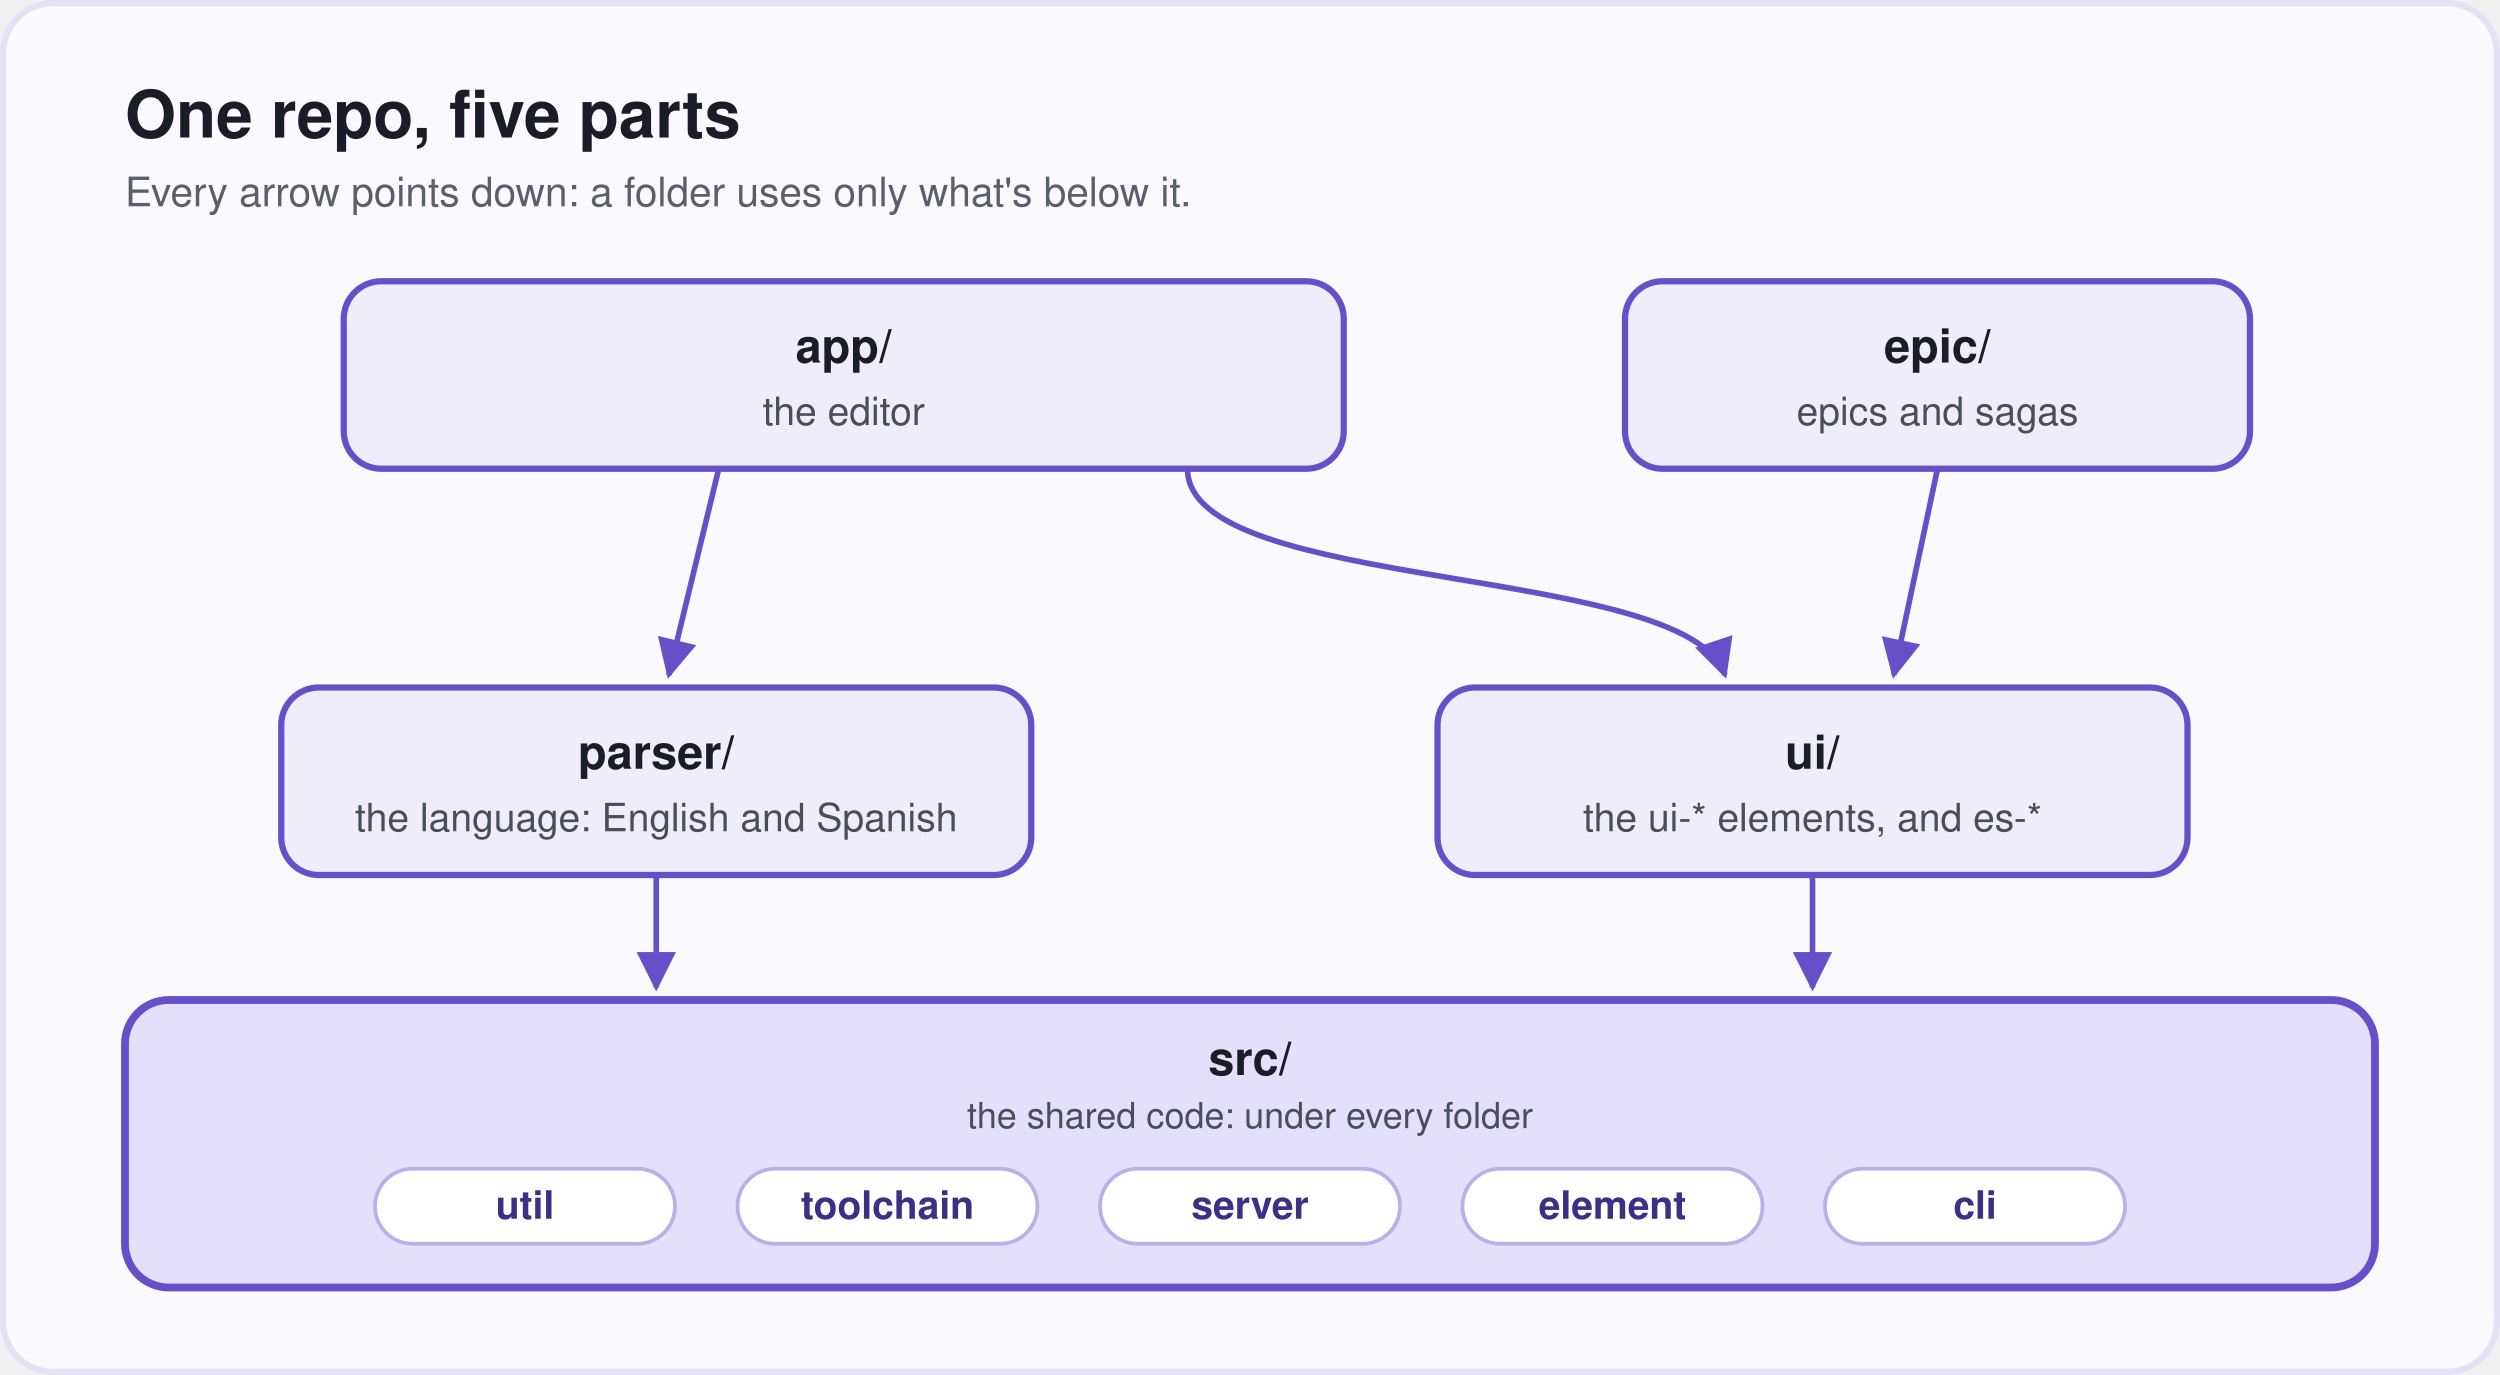
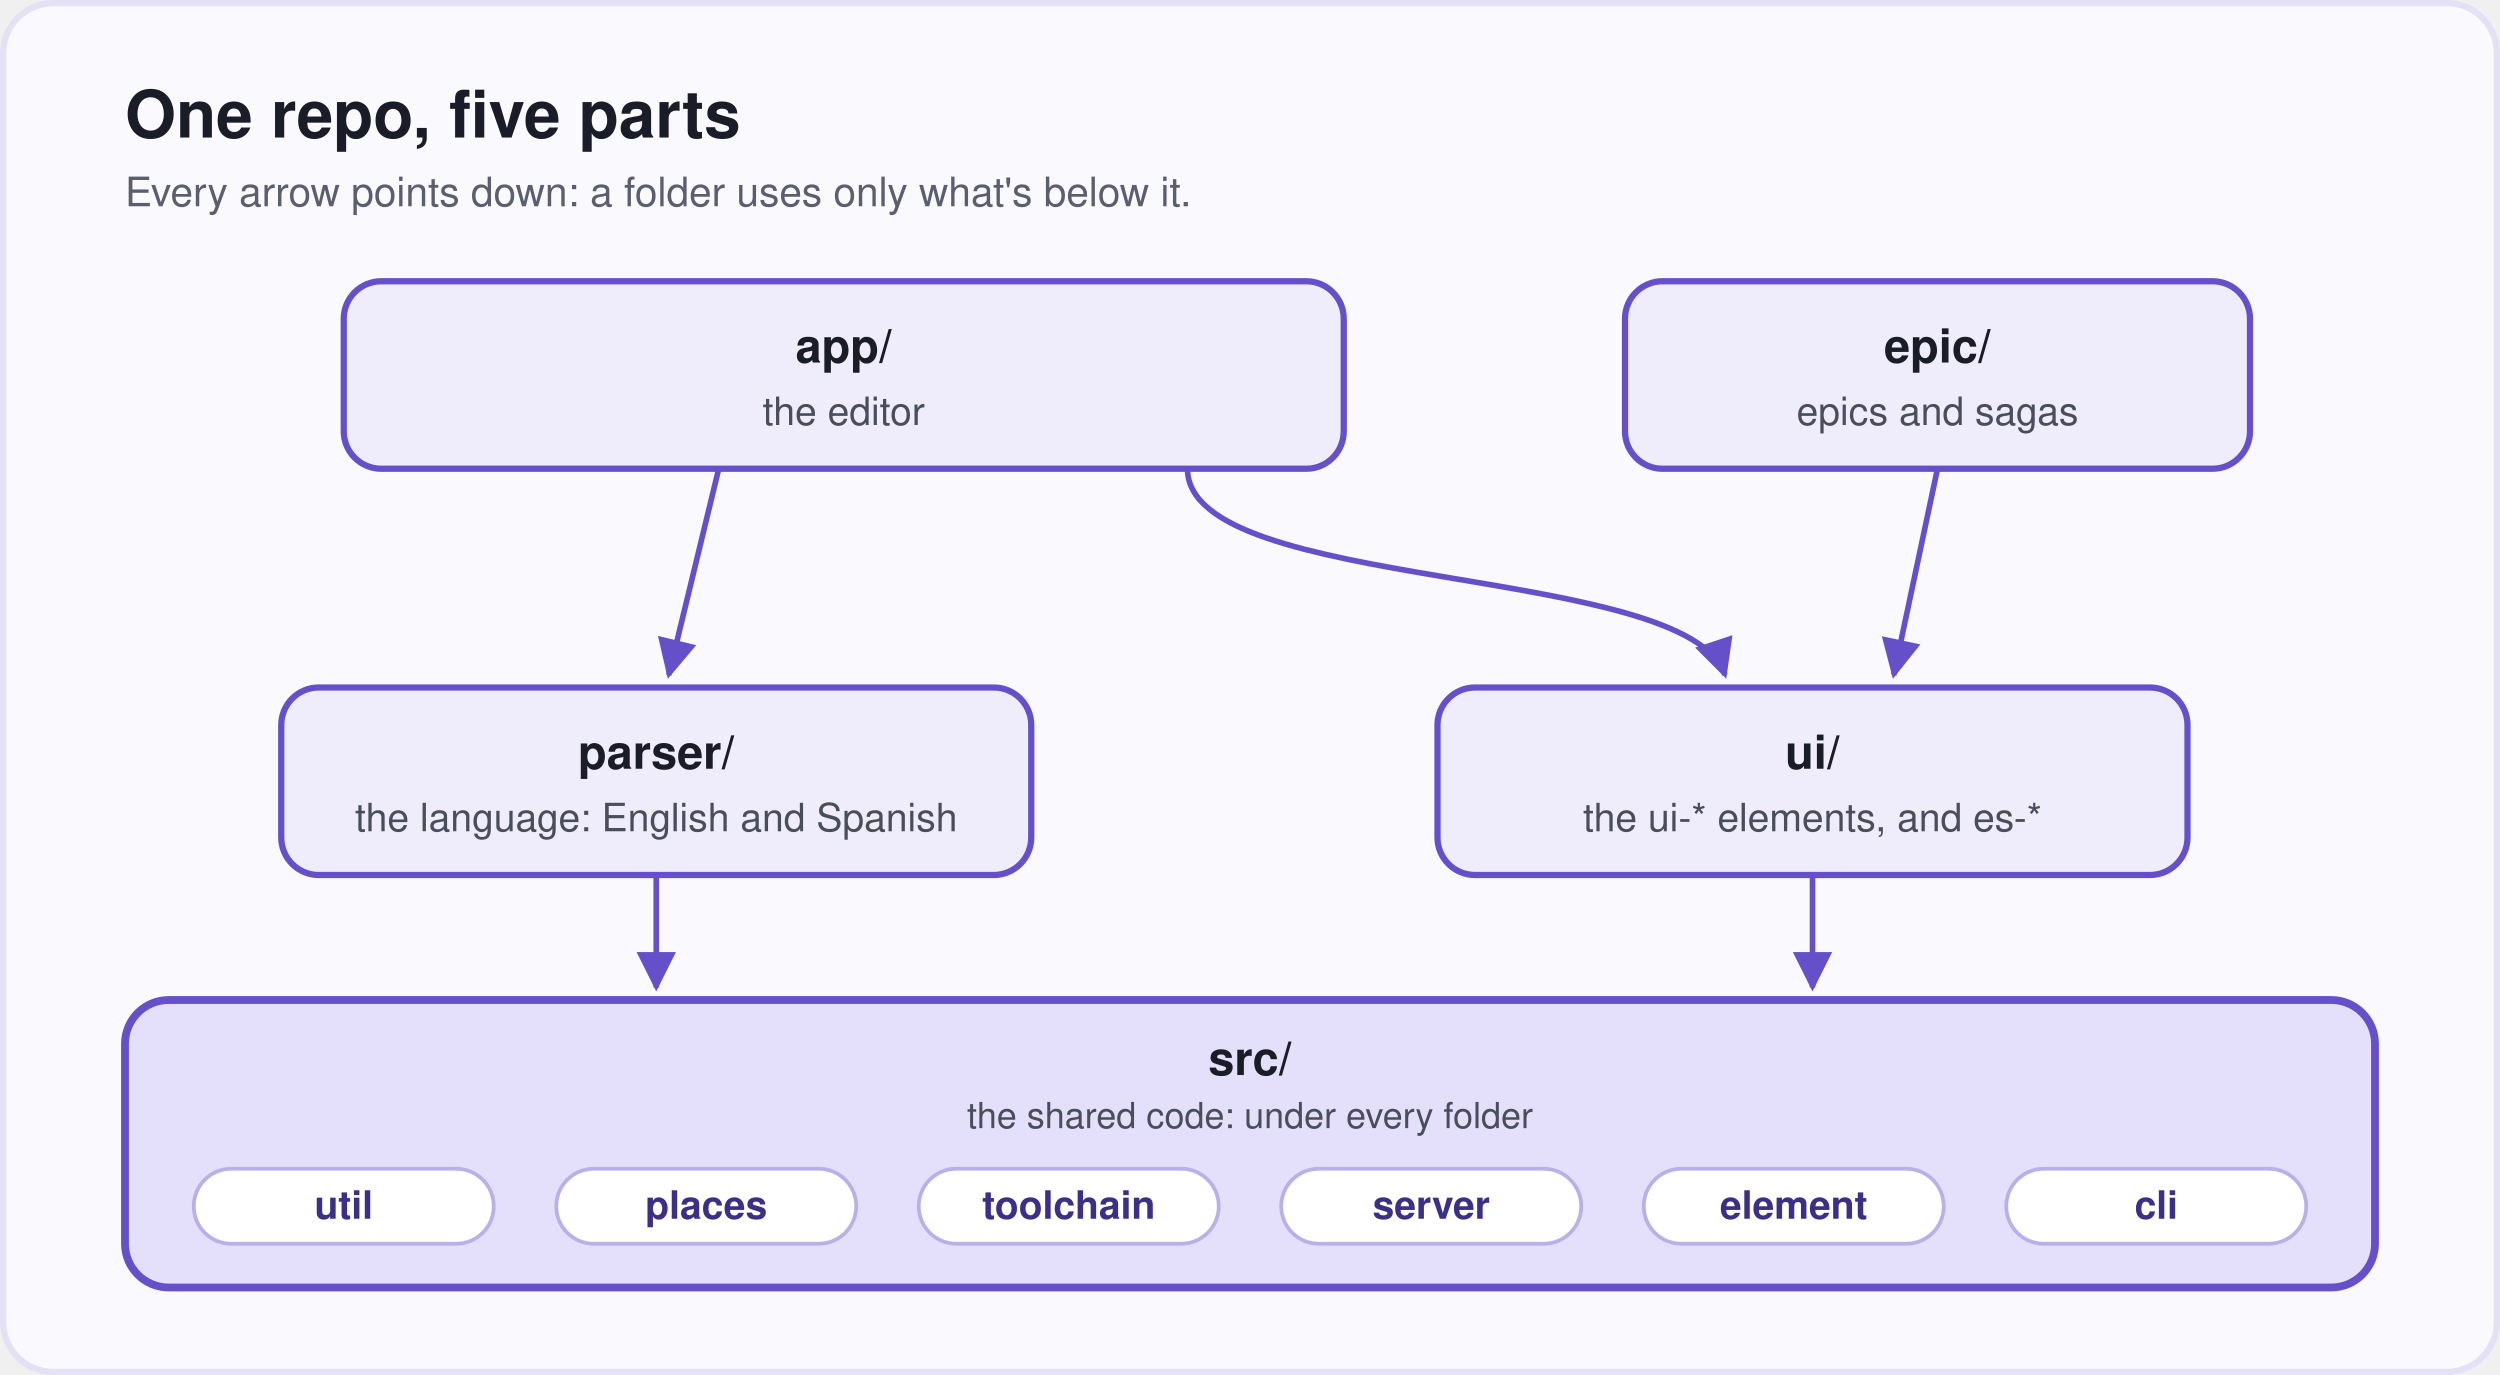
<svg xmlns="http://www.w3.org/2000/svg" viewBox="0 0 800 440" width="800" height="440" role="img" aria-labelledby="title desc">
  <defs>
    <marker id="arrow" viewBox="0 0 10 10" refX="9" refY="5" markerWidth="7" markerHeight="7" orient="auto-start-reverse">
      <path d="M0,0 L10,5 L0,10 z" fill="#6550CA" />
    </marker>
  </defs>
  <style>
    text { font-family: -apple-system, BlinkMacSystemFont, "Segoe UI", Helvetica, Arial, sans-serif; fill: #1A1C27; }
    .title { font-size: 21px; font-weight: 700; }
    .sub { font-size: 13px; fill: #5B5E6E; }
    .name { font-size: 15px; font-weight: 700; text-anchor: middle; }
    .what { font-size: 12.5px; fill: #4A4D5C; text-anchor: middle; }
    .chip { font-size: 12.5px; font-weight: 600; text-anchor: middle; fill: #3B2F86; }
    .repo { fill: #EFECFB; stroke: #6550CA; stroke-width: 2; }
    .kit { fill: #E4DFFA; stroke: #6550CA; stroke-width: 2.5; }
    .chipbox { fill: #FFFFFF; stroke: #B9B0E8; stroke-width: 1.2; }
    .edge { fill: none; stroke: #6550CA; stroke-width: 1.8; }
  </style>
  <rect x="1" y="1" width="798" height="438" rx="16" fill="#FAF9FE" stroke="#E4E0F5" stroke-width="2" />
  <text class="title" x="40" y="44">One repo, five parts</text>
  <text class="sub" x="40" y="66">Every arrow points down:  a folder uses only what's below it.</text>
  <path class="edge" d="M230,150 L214,216" marker-end="url(#arrow)" />
  <path class="edge" d="M380,150 C380,190 540,180 552,216" marker-end="url(#arrow)" />
  <path class="edge" d="M620,150 L606,216" marker-end="url(#arrow)" />
  <path class="edge" d="M210,280 L210,316" marker-end="url(#arrow)" />
  <path class="edge" d="M580,280 L580,316" marker-end="url(#arrow)" />
  <rect class="repo" x="110" y="90" width="320" height="60" rx="12" />
  <text class="name" x="270" y="116">app/</text>
  <text class="what" x="270" y="136">the editor</text>
  <rect class="repo" x="520" y="90" width="200" height="60" rx="12" />
  <text class="name" x="620" y="116">epic/</text>
  <text class="what" x="620" y="136">epics and sagas</text>
  <rect class="repo" x="90" y="220" width="240" height="60" rx="12" />
  <text class="name" x="210" y="246">parser/</text>
  <text class="what" x="210" y="266">the language:  English and Spanish</text>
  <rect class="repo" x="460" y="220" width="240" height="60" rx="12" />
  <text class="name" x="580" y="246">ui/</text>
  <text class="what" x="580" y="266">the ui-* elements, and es-*</text>
  <rect class="kit" x="40" y="320" width="720" height="92" rx="14" />
  <text class="name" x="400" y="344">src/</text>
  <text class="what" x="400" y="361" style="font-size:11.5px">the shared code:  under every folder</text>
-   <rect class="chipbox" x="120" y="374" width="96" height="24" rx="12" />
-   <text class="chip" x="168" y="390">util</text>
-   <rect class="chipbox" x="236" y="374" width="96" height="24" rx="12" />
-   <text class="chip" x="284" y="390">toolchain</text>
-   <rect class="chipbox" x="352" y="374" width="96" height="24" rx="12" />
-   <text class="chip" x="400" y="390">server</text>
-   <rect class="chipbox" x="468" y="374" width="96" height="24" rx="12" />
-   <text class="chip" x="516" y="390">element</text>
-   <rect class="chipbox" x="584" y="374" width="96" height="24" rx="12" />
-   <text class="chip" x="632" y="390">cli</text>
+   <rect class="chipbox" x="62" y="374" width="96" height="24" rx="12" />
+   <text class="chip" x="110" y="390">util</text>
+   <rect class="chipbox" x="178" y="374" width="96" height="24" rx="12" />
+   <text class="chip" x="226" y="390">places</text>
+   <rect class="chipbox" x="294" y="374" width="96" height="24" rx="12" />
+   <text class="chip" x="342" y="390">toolchain</text>
+   <rect class="chipbox" x="410" y="374" width="96" height="24" rx="12" />
+   <text class="chip" x="458" y="390">server</text>
+   <rect class="chipbox" x="526" y="374" width="96" height="24" rx="12" />
+   <text class="chip" x="574" y="390">element</text>
+   <rect class="chipbox" x="642" y="374" width="96" height="24" rx="12" />
+   <text class="chip" x="690" y="390">cli</text>
</svg>
